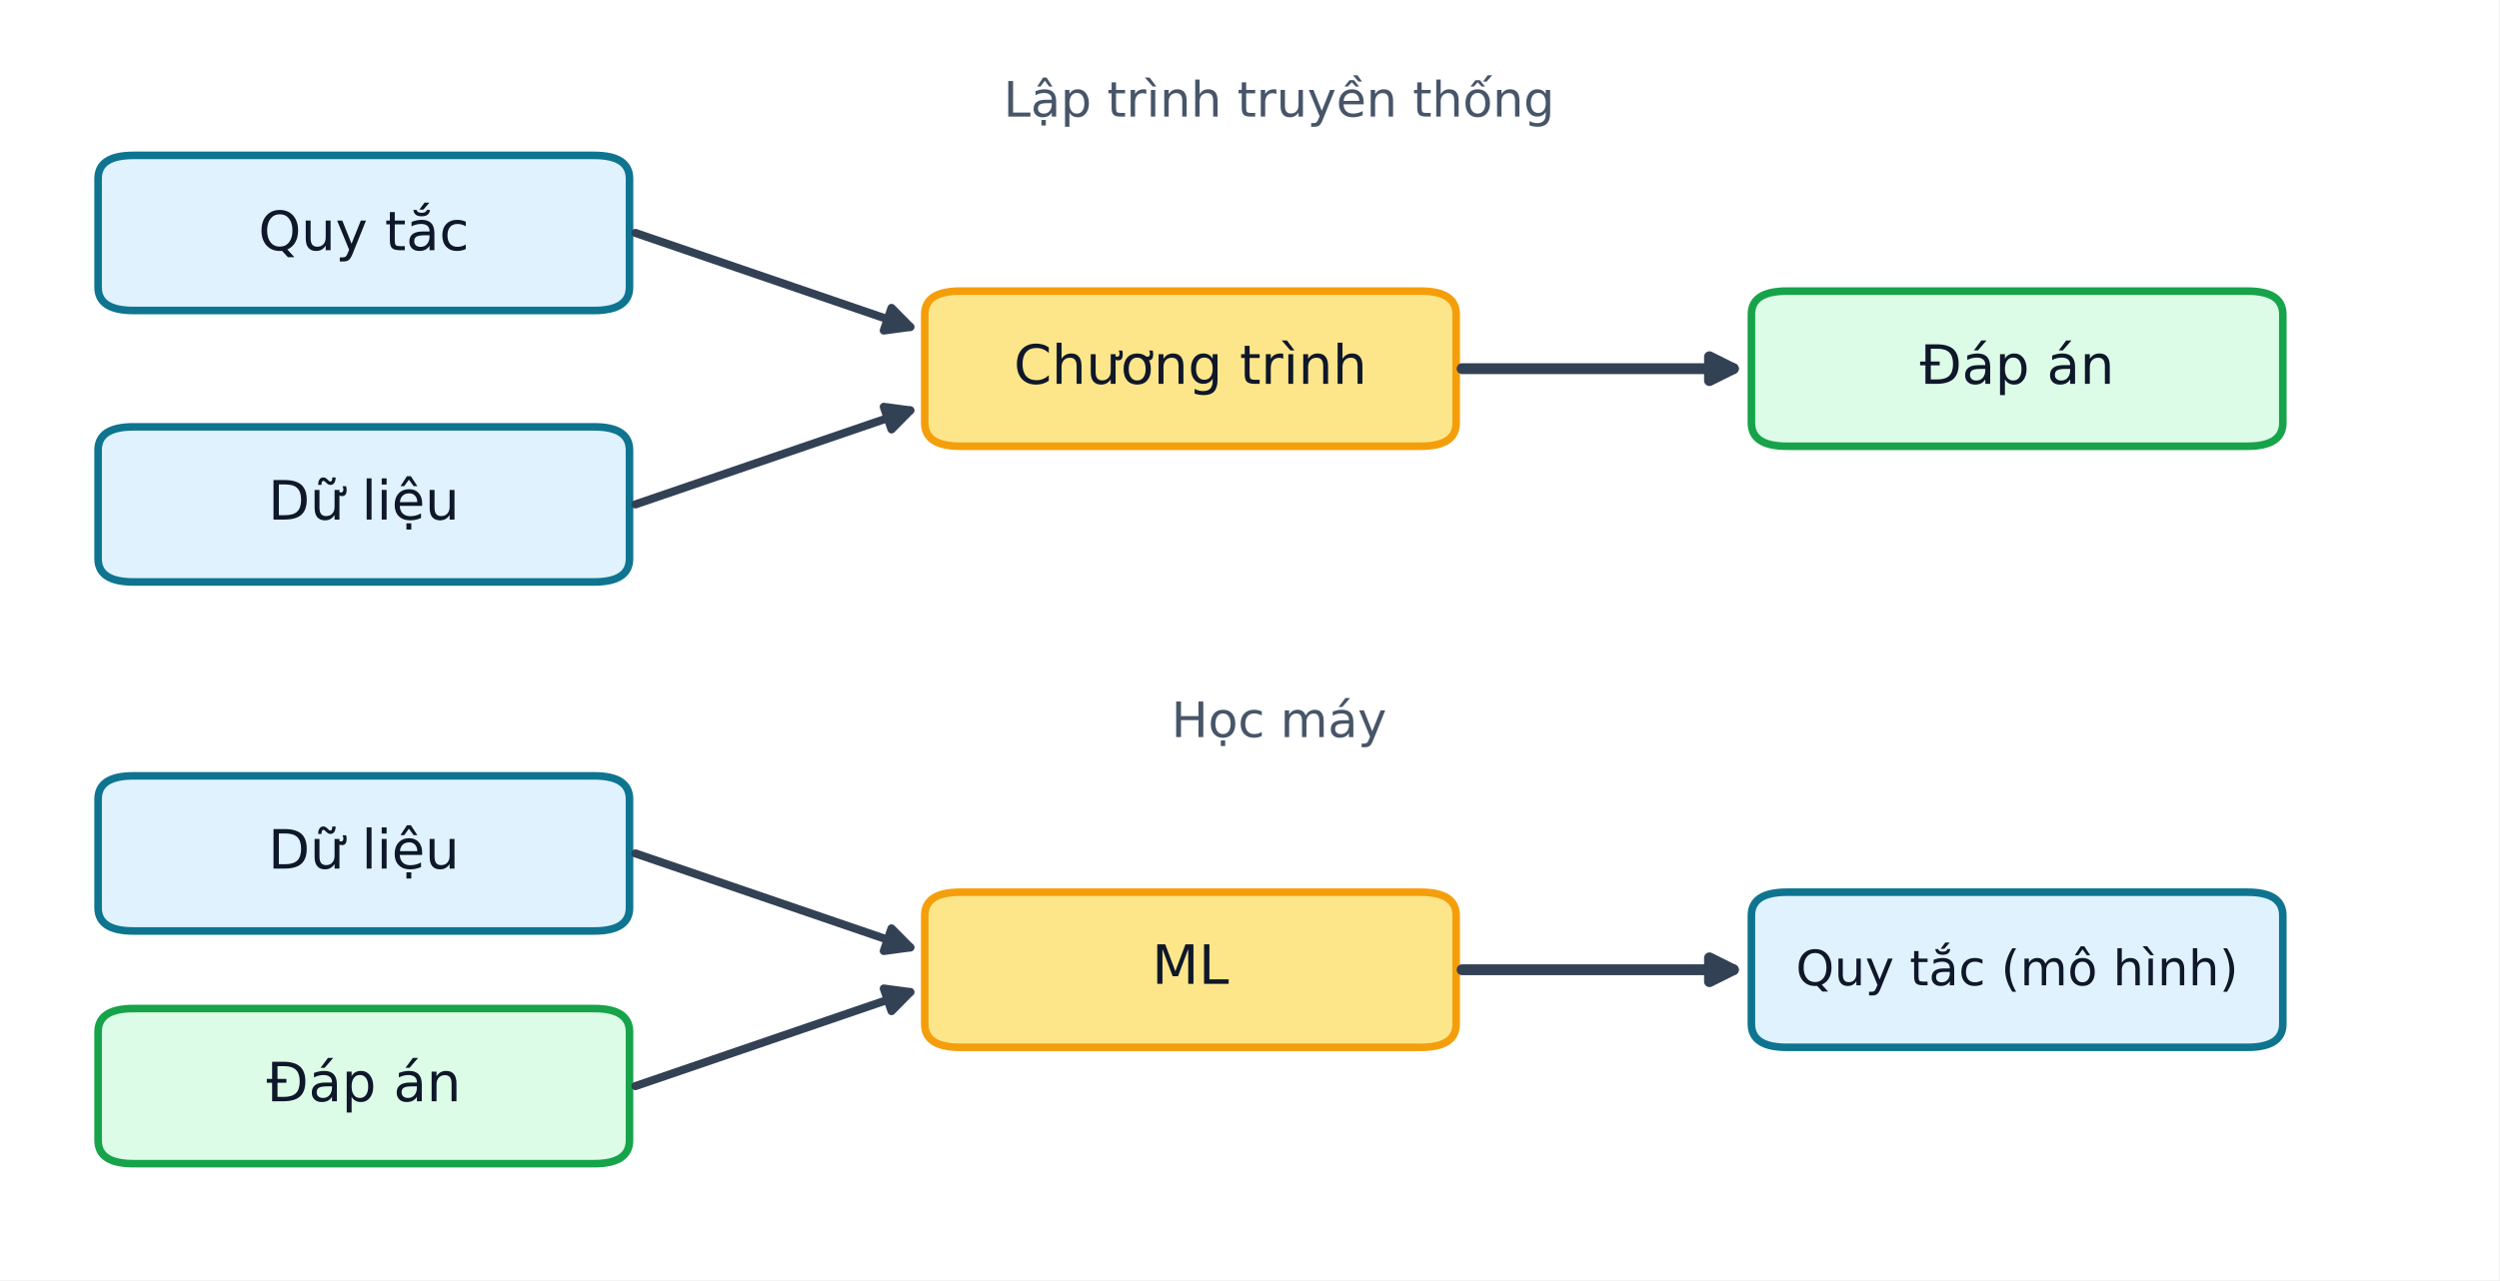
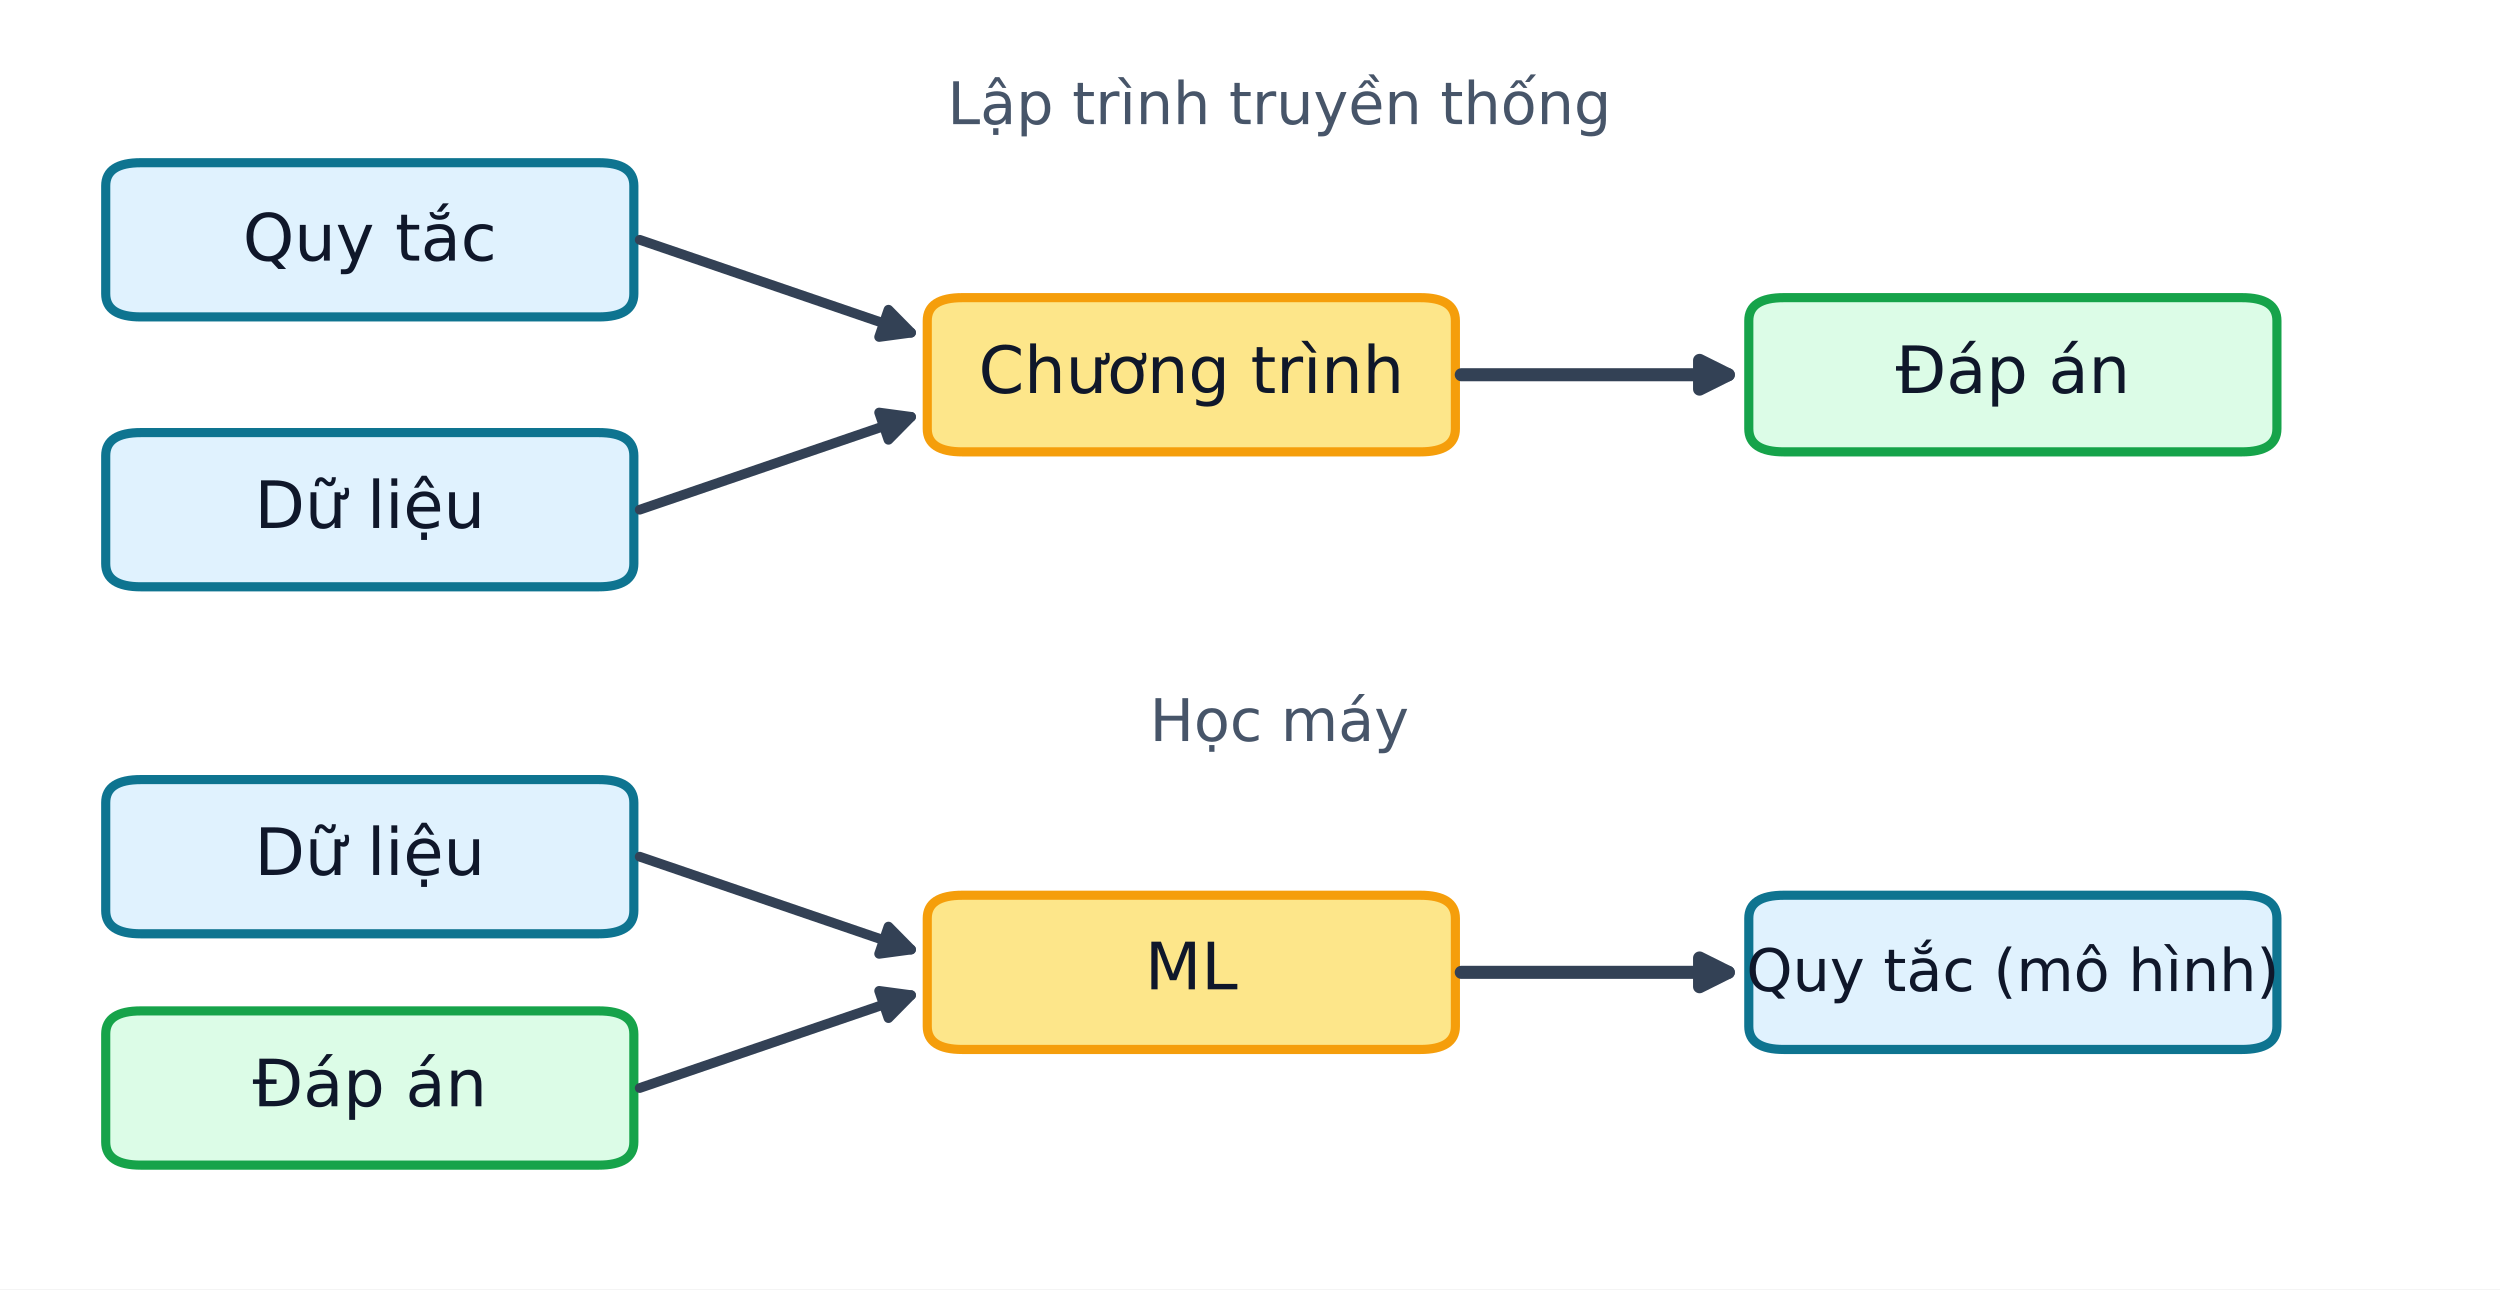
- <svg xmlns="http://www.w3.org/2000/svg" xmlns:xlink="http://www.w3.org/1999/xlink" width="460.8pt" height="236.16pt" viewBox="0 0 460.8 236.16" version="1.1">
+ <svg xmlns="http://www.w3.org/2000/svg" xmlns:xlink="http://www.w3.org/1999/xlink" width="382.68pt" height="197.352pt" viewBox="0 0 382.68 197.352" version="1.1">
  <defs>
    <style type="text/css">*{stroke-linejoin: round; stroke-linecap: butt}</style>
  </defs>
  <g id="figure_1">
    <g id="patch_1">
-       <path d="M 0 236.16  L 460.8 236.16  L 460.8 0  L 0 0  z " style="fill: #ffffff" />
+       <path d="M 0 197.352  L 382.68 197.352  L 382.68 0  L 0 0  z " style="fill: #ffffff" />
    </g>
    <g id="axes_1">
      <g id="patch_2">
-         <path d="M 24.62 57.275  L 109.545 57.275  Q 116.078 57.275 116.078 52.983  L 116.078 32.953  Q 116.078 28.661 109.545 28.661  L 24.62 28.661  Q 18.088 28.661 18.088 32.953  L 18.088 52.983  Q 18.088 57.275 24.62 57.275  z " clip-path="url(#p3bf2a9caa8)" style="fill: #e0f2fe; stroke: #0e7490; stroke-width: 1.4; stroke-linejoin: miter" />
+         <path d="M 21.572 48.512  L 91.635 48.512  Q 97.024 48.512 97.024 44.971  L 97.024 28.446  Q 97.024 24.905 91.635 24.905  L 21.572 24.905  Q 16.182 24.905 16.182 28.446  L 16.182 44.971  Q 16.182 48.512 21.572 48.512  z " clip-path="url(#pea5a8ddfde)" style="fill: #e0f2fe; stroke: #0e7490; stroke-width: 1.4; stroke-linejoin: miter" />
      </g>
      <g id="patch_3">
-         <path d="M 24.62 107.35  L 109.545 107.35  Q 116.078 107.35 116.078 103.058  L 116.078 83.028  Q 116.078 78.735 109.545 78.735  L 24.62 78.735  Q 18.088 78.735 18.088 83.028  L 18.088 103.058  Q 18.088 107.35 24.62 107.35  z " clip-path="url(#p3bf2a9caa8)" style="fill: #e0f2fe; stroke: #0e7490; stroke-width: 1.4; stroke-linejoin: miter" />
+         <path d="M 21.572 89.823  L 91.635 89.823  Q 97.024 89.823 97.024 86.282  L 97.024 69.758  Q 97.024 66.217 91.635 66.217  L 21.572 66.217  Q 16.182 66.217 16.182 69.758  L 16.182 86.282  Q 16.182 89.823 21.572 89.823  z " clip-path="url(#pea5a8ddfde)" style="fill: #e0f2fe; stroke: #0e7490; stroke-width: 1.4; stroke-linejoin: miter" />
      </g>
      <g id="patch_4">
-         <path d="M 177.05 82.312  L 261.975 82.312  Q 268.507 82.312 268.507 78.02  L 268.507 57.99  Q 268.507 53.698 261.975 53.698  L 177.05 53.698  Q 170.517 53.698 170.517 57.99  L 170.517 78.02  Q 170.517 82.312 177.05 82.312  z " clip-path="url(#p3bf2a9caa8)" style="fill: #fde68a; stroke: #f59e0b; stroke-width: 1.4; stroke-linejoin: miter" />
+         <path d="M 147.326 69.168  L 217.389 69.168  Q 222.779 69.168 222.779 65.627  L 222.779 49.102  Q 222.779 45.561 217.389 45.561  L 147.326 45.561  Q 141.937 45.561 141.937 49.102  L 141.937 65.627  Q 141.937 69.168 147.326 69.168  z " clip-path="url(#pea5a8ddfde)" style="fill: #fde68a; stroke: #f59e0b; stroke-width: 1.4; stroke-linejoin: miter" />
      </g>
      <g id="patch_5">
-         <path d="M 329.479 82.312  L 414.404 82.312  Q 420.937 82.312 420.937 78.02  L 420.937 57.99  Q 420.937 53.698 414.404 53.698  L 329.479 53.698  Q 322.946 53.698 322.946 57.99  L 322.946 78.02  Q 322.946 82.312 329.479 82.312  z " clip-path="url(#p3bf2a9caa8)" style="fill: #dcfce7; stroke: #16a34a; stroke-width: 1.4; stroke-linejoin: miter" />
+         <path d="M 273.08 69.168  L 343.143 69.168  Q 348.533 69.168 348.533 65.627  L 348.533 49.102  Q 348.533 45.561 343.143 45.561  L 273.08 45.561  Q 267.691 45.561 267.691 49.102  L 267.691 65.627  Q 267.691 69.168 273.08 69.168  z " clip-path="url(#pea5a8ddfde)" style="fill: #dcfce7; stroke: #16a34a; stroke-width: 1.4; stroke-linejoin: miter" />
      </g>
      <g id="patch_6">
-         <path d="M 24.62 171.732  L 109.545 171.732  Q 116.078 171.732 116.078 167.439  L 116.078 147.41  Q 116.078 143.117 109.545 143.117  L 24.62 143.117  Q 18.088 143.117 18.088 147.41  L 18.088 167.439  Q 18.088 171.732 24.62 171.732  z " clip-path="url(#p3bf2a9caa8)" style="fill: #e0f2fe; stroke: #0e7490; stroke-width: 1.4; stroke-linejoin: miter" />
+         <path d="M 21.572 142.939  L 91.635 142.939  Q 97.024 142.939 97.024 139.398  L 97.024 122.873  Q 97.024 119.332 91.635 119.332  L 21.572 119.332  Q 16.182 119.332 16.182 122.873  L 16.182 139.398  Q 16.182 142.939 21.572 142.939  z " clip-path="url(#pea5a8ddfde)" style="fill: #e0f2fe; stroke: #0e7490; stroke-width: 1.4; stroke-linejoin: miter" />
      </g>
      <g id="patch_7">
-         <path d="M 24.62 214.653  L 109.545 214.653  Q 116.078 214.653 116.078 210.361  L 116.078 190.331  Q 116.078 186.039 109.545 186.039  L 24.62 186.039  Q 18.088 186.039 18.088 190.331  L 18.088 210.361  Q 18.088 214.653 24.62 214.653  z " clip-path="url(#p3bf2a9caa8)" style="fill: #dcfce7; stroke: #16a34a; stroke-width: 1.4; stroke-linejoin: miter" />
+         <path d="M 21.572 178.349  L 91.635 178.349  Q 97.024 178.349 97.024 174.808  L 97.024 158.283  Q 97.024 154.742 91.635 154.742  L 21.572 154.742  Q 16.182 154.742 16.182 158.283  L 16.182 174.808  Q 16.182 178.349 21.572 178.349  z " clip-path="url(#pea5a8ddfde)" style="fill: #dcfce7; stroke: #16a34a; stroke-width: 1.4; stroke-linejoin: miter" />
      </g>
      <g id="patch_8">
-         <path d="M 177.05 193.192  L 261.975 193.192  Q 268.507 193.192 268.507 188.9  L 268.507 168.87  Q 268.507 164.578 261.975 164.578  L 177.05 164.578  Q 170.517 164.578 170.517 168.87  L 170.517 188.9  Q 170.517 193.192 177.05 193.192  z " clip-path="url(#p3bf2a9caa8)" style="fill: #fde68a; stroke: #f59e0b; stroke-width: 1.4; stroke-linejoin: miter" />
+         <path d="M 147.326 160.644  L 217.389 160.644  Q 222.779 160.644 222.779 157.103  L 222.779 140.578  Q 222.779 137.037 217.389 137.037  L 147.326 137.037  Q 141.937 137.037 141.937 140.578  L 141.937 157.103  Q 141.937 160.644 147.326 160.644  z " clip-path="url(#pea5a8ddfde)" style="fill: #fde68a; stroke: #f59e0b; stroke-width: 1.4; stroke-linejoin: miter" />
      </g>
      <g id="patch_9">
-         <path d="M 329.479 193.192  L 414.404 193.192  Q 420.937 193.192 420.937 188.9  L 420.937 168.87  Q 420.937 164.578 414.404 164.578  L 329.479 164.578  Q 322.946 164.578 322.946 168.87  L 322.946 188.9  Q 322.946 193.192 329.479 193.192  z " clip-path="url(#p3bf2a9caa8)" style="fill: #e0f2fe; stroke: #0e7490; stroke-width: 1.4; stroke-linejoin: miter" />
+         <path d="M 273.08 160.644  L 343.143 160.644  Q 348.533 160.644 348.533 157.103  L 348.533 140.578  Q 348.533 137.037 343.143 137.037  L 273.08 137.037  Q 267.691 137.037 267.691 140.578  L 267.691 157.103  Q 267.691 160.644 273.08 160.644  z " clip-path="url(#pea5a8ddfde)" style="fill: #e0f2fe; stroke: #0e7490; stroke-width: 1.4; stroke-linejoin: miter" />
      </g>
      <g id="text_1">
-         <g style="fill: #0f172a" transform="translate(47.65636 46.15173) scale(0.1 -0.1)">
+         <g style="fill: #0f172a" transform="translate(37.17685 39.89237) scale(0.1 -0.1)">
          <defs>
            <path id="DejaVuSans-34" d="M 2522 4238  Q 1834 4238 1429 3725  Q 1025 3213 1025 2328  Q 1025 1447 1429 934  Q 1834 422 2522 422  Q 3209 422 3611 934  Q 4013 1447 4013 2328  Q 4013 3213 3611 3725  Q 3209 4238 2522 4238  z M 3406 84  L 4238 -825  L 3475 -825  L 2784 -78  Q 2681 -84 2626 -87  Q 2572 -91 2522 -91  Q 1538 -91 948 567  Q 359 1225 359 2328  Q 359 3434 948 4092  Q 1538 4750 2522 4750  Q 3503 4750 4090 4092  Q 4678 3434 4678 2328  Q 4678 1516 4351 937  Q 4025 359 3406 84  z " transform="scale(0.015625)" />
            <path id="DejaVuSans-58" d="M 544 1381  L 544 3500  L 1119 3500  L 1119 1403  Q 1119 906 1312 657  Q 1506 409 1894 409  Q 2359 409 2629 706  Q 2900 1003 2900 1516  L 2900 3500  L 3475 3500  L 3475 0  L 2900 0  L 2900 538  Q 2691 219 2414 64  Q 2138 -91 1772 -91  Q 1169 -91 856 284  Q 544 659 544 1381  z M 1991 3584  L 1991 3584  z " transform="scale(0.015625)" />
            <path id="DejaVuSans-5c" d="M 2059 -325  Q 1816 -950 1584 -1140  Q 1353 -1331 966 -1331  L 506 -1331  L 506 -850  L 844 -850  Q 1081 -850 1212 -737  Q 1344 -625 1503 -206  L 1606 56  L 191 3500  L 800 3500  L 1894 763  L 2988 3500  L 3597 3500  L 2059 -325  z " transform="scale(0.015625)" />
            <path id="DejaVuSans-3" transform="scale(0.015625)" />
            <path id="DejaVuSans-57" d="M 1172 4494  L 1172 3500  L 2356 3500  L 2356 3053  L 1172 3053  L 1172 1153  Q 1172 725 1289 603  Q 1406 481 1766 481  L 2356 481  L 2356 0  L 1766 0  Q 1100 0 847 248  Q 594 497 594 1153  L 594 3053  L 172 3053  L 172 3500  L 594 3500  L 594 4494  L 1172 4494  z " transform="scale(0.015625)" />
            <path id="DejaVuSans-9ac" d="M 863 4756  L 1232 4756  Q 1272 4587 1427 4498  Q 1582 4409 1841 4409  Q 2097 4409 2248 4495  Q 2400 4581 2450 4756  L 2819 4756  Q 2788 4384 2538 4192  Q 2288 4000 1841 4000  Q 1391 4000 1142 4190  Q 894 4381 863 4756  z M 2175 5613  L 2753 5613  L 2040 4788  L 1562 4788  L 2175 5613  z M 2194 1759  Q 1497 1759 1228 1600  Q 959 1441 959 1056  Q 959 750 1161 570  Q 1363 391 1709 391  Q 2188 391 2477 730  Q 2766 1069 2766 1631  L 2766 1759  L 2194 1759  z M 3341 1997  L 3341 0  L 2766 0  L 2766 531  Q 2569 213 2275 61  Q 1981 -91 1556 -91  Q 1019 -91 701 211  Q 384 513 384 1019  Q 384 1609 779 1909  Q 1175 2209 1959 2209  L 2766 2209  L 2766 2266  Q 2766 2663 2505 2880  Q 2244 3097 1772 3097  Q 1472 3097 1187 3025  Q 903 2953 641 2809  L 641 3341  Q 956 3463 1253 3523  Q 1550 3584 1831 3584  Q 2591 3584 2966 3190  Q 3341 2797 3341 1997  z " transform="scale(0.015625)" />
            <path id="DejaVuSans-46" d="M 3122 3366  L 3122 2828  Q 2878 2963 2633 3030  Q 2388 3097 2138 3097  Q 1578 3097 1268 2742  Q 959 2388 959 1747  Q 959 1106 1268 751  Q 1578 397 2138 397  Q 2388 397 2633 464  Q 2878 531 3122 666  L 3122 134  Q 2881 22 2623 -34  Q 2366 -91 2075 -91  Q 1284 -91 818 406  Q 353 903 353 1747  Q 353 2603 823 3093  Q 1294 3584 2113 3584  Q 2378 3584 2631 3529  Q 2884 3475 3122 3366  z " transform="scale(0.015625)" />
          </defs>
          <use xlink:href="#DejaVuSans-34" />
          <use xlink:href="#DejaVuSans-58" transform="translate(78.71875 0)" />
          <use xlink:href="#DejaVuSans-5c" transform="translate(142.0938 0)" />
          <use xlink:href="#DejaVuSans-3" transform="translate(201.2812 0)" />
          <use xlink:href="#DejaVuSans-57" transform="translate(233.0625 0)" />
          <use xlink:href="#DejaVuSans-9ac" transform="translate(272.2656 0)" />
          <use xlink:href="#DejaVuSans-46" transform="translate(333.5469 0)" />
        </g>
      </g>
      <g id="text_2">
-         <g style="fill: #0f172a" transform="translate(49.45168 95.84063) scale(0.1 -0.1)">
+         <g style="fill: #0f172a" transform="translate(38.97216 80.81818) scale(0.1 -0.1)">
          <defs>
            <path id="DejaVuSans-27" d="M 1259 4147  L 1259 519  L 2022 519  Q 2988 519 3436 956  Q 3884 1394 3884 2338  Q 3884 3275 3436 3711  Q 2988 4147 2022 4147  L 1259 4147  z M 628 4666  L 1925 4666  Q 3281 4666 3915 4102  Q 4550 3538 4550 2338  Q 4550 1131 3912 565  Q 3275 0 1925 0  L 628 0  L 628 4666  z " transform="scale(0.015625)" />
            <path id="DejaVuSans-9ec" d="M 1988 4281  L 1809 4453  Q 1741 4516 1689 4545  Q 1638 4575 1597 4575  Q 1478 4575 1422 4461  Q 1366 4347 1359 4091  L 969 4091  Q 975 4513 1134 4742  Q 1294 4972 1578 4972  Q 1697 4972 1797 4928  Q 1897 4884 2013 4781  L 2191 4609  Q 2259 4547 2311 4517  Q 2363 4488 2403 4488  Q 2522 4488 2578 4602  Q 2634 4716 2641 4972  L 3031 4972  Q 3025 4550 2865 4320  Q 2706 4091 2422 4091  Q 2303 4091 2203 4134  Q 2103 4178 1988 4281  z M 3094 3106  L 3094 3478  Q 3285 3337 3422 3270  Q 3560 3203 3656 3203  Q 3800 3203 3872 3289  Q 3944 3375 3944 3543  Q 3944 3643 3920 3740  Q 3897 3837 3850 3934  L 4266 3934  Q 4297 3815 4312 3709  Q 4328 3603 4328 3509  Q 4328 3128 4192 2948  Q 4057 2768 3766 2768  Q 3616 2768 3452 2851  Q 3288 2934 3094 3106  z M 550 1381  L 550 3500  L 1125 3500  L 1125 1403  Q 1125 906 1318 657  Q 1512 409 1900 409  Q 2365 409 2635 706  Q 2906 1003 2906 1516  L 2906 3500  L 3481 3500  L 3481 0  L 2906 0  L 2906 538  Q 2697 219 2420 64  Q 2144 -91 1778 -91  Q 1175 -91 862 284  Q 550 659 550 1381  z M 1997 3584  L 1997 3584  z " transform="scale(0.015625)" />
            <path id="DejaVuSans-4f" d="M 603 4863  L 1178 4863  L 1178 0  L 603 0  L 603 4863  z " transform="scale(0.015625)" />
            <path id="DejaVuSans-4c" d="M 603 3500  L 1178 3500  L 1178 0  L 603 0  L 603 3500  z M 603 4863  L 1178 4863  L 1178 4134  L 603 4134  L 603 4863  z " transform="scale(0.015625)" />
            <path id="DejaVuSans-9c4" d="M 1740 -441  L 2315 -441  L 2315 -1172  L 1740 -1172  L 1740 -441  z M 3597 1894  L 3597 1613  L 953 1613  Q 991 1019 1311 708  Q 1631 397 2203 397  Q 2534 397 2845 478  Q 3156 559 3463 722  L 3463 178  Q 3153 47 2828 -22  Q 2503 -91 2169 -91  Q 1331 -91 842 396  Q 353 884 353 1716  Q 353 2575 817 3079  Q 1281 3584 2069 3584  Q 2775 3584 3186 3129  Q 3597 2675 3597 1894  z M 3022 2063  Q 3016 2534 2758 2815  Q 2500 3097 2075 3097  Q 1594 3097 1305 2825  Q 1016 2553 972 2059  L 3022 2063  z M 1740 -441  L 2315 -441  L 2315 -1172  L 1740 -1172  L 1740 -441  z M 1803 5119  L 2265 5119  L 3031 3944  L 2597 3944  L 2034 4709  L 1472 3944  L 1037 3944  L 1803 5119  z " transform="scale(0.015625)" />
          </defs>
          <use xlink:href="#DejaVuSans-27" />
          <use xlink:href="#DejaVuSans-9ec" transform="translate(77 0)" />
          <use xlink:href="#DejaVuSans-3" transform="translate(140.375 0)" />
          <use xlink:href="#DejaVuSans-4f" transform="translate(172.1562 0)" />
          <use xlink:href="#DejaVuSans-4c" transform="translate(199.9375 0)" />
          <use xlink:href="#DejaVuSans-9c4" transform="translate(227.7188 0)" />
          <use xlink:href="#DejaVuSans-58" transform="translate(289.25 0)" />
        </g>
      </g>
      <g id="text_3">
-         <g style="fill: #0f172a" transform="translate(186.9497 70.80321) scale(0.1 -0.1)">
+         <g style="fill: #0f172a" transform="translate(149.7951 60.16231) scale(0.1 -0.1)">
          <defs>
            <path id="DejaVuSans-26" d="M 4122 4306  L 4122 3641  Q 3803 3938 3442 4084  Q 3081 4231 2675 4231  Q 1875 4231 1450 3742  Q 1025 3253 1025 2328  Q 1025 1406 1450 917  Q 1875 428 2675 428  Q 3081 428 3442 575  Q 3803 722 4122 1019  L 4122 359  Q 3791 134 3420 21  Q 3050 -91 2638 -91  Q 1578 -91 968 557  Q 359 1206 359 2328  Q 359 3453 968 4101  Q 1578 4750 2638 4750  Q 3056 4750 3426 4639  Q 3797 4528 4122 4306  z " transform="scale(0.015625)" />
            <path id="DejaVuSans-4b" d="M 3513 2113  L 3513 0  L 2938 0  L 2938 2094  Q 2938 2591 2744 2837  Q 2550 3084 2163 3084  Q 1697 3084 1428 2787  Q 1159 2491 1159 1978  L 1159 0  L 581 0  L 581 4863  L 1159 4863  L 1159 2956  Q 1366 3272 1645 3428  Q 1925 3584 2291 3584  Q 2894 3584 3203 3211  Q 3513 2838 3513 2113  z " transform="scale(0.015625)" />
            <path id="DejaVuSans-172" d="M 3094 3106  L 3094 3478  Q 3285 3337 3422 3270  Q 3560 3203 3656 3203  Q 3800 3203 3872 3289  Q 3944 3375 3944 3543  Q 3944 3643 3920 3740  Q 3897 3837 3850 3934  L 4266 3934  Q 4297 3815 4312 3709  Q 4328 3603 4328 3509  Q 4328 3128 4192 2948  Q 4057 2768 3766 2768  Q 3616 2768 3452 2851  Q 3288 2934 3094 3106  z M 550 1381  L 550 3500  L 1125 3500  L 1125 1403  Q 1125 906 1318 657  Q 1512 409 1900 409  Q 2365 409 2635 706  Q 2906 1003 2906 1516  L 2906 3500  L 3481 3500  L 3481 0  L 2906 0  L 2906 538  Q 2697 219 2420 64  Q 2144 -91 1778 -91  Q 1175 -91 862 284  Q 550 659 550 1381  z M 1997 3584  L 1997 3584  z " transform="scale(0.015625)" />
            <path id="DejaVuSans-163" d="M 2625 3106  L 2625 3478  Q 2816 3337 2953 3270  Q 3091 3203 3187 3203  Q 3331 3203 3403 3289  Q 3475 3375 3475 3543  Q 3475 3643 3451 3740  Q 3428 3837 3381 3934  L 3797 3934  Q 3828 3815 3843 3709  Q 3859 3603 3859 3509  Q 3859 3128 3723 2948  Q 3588 2768 3297 2768  Q 3147 2768 2983 2851  Q 2819 2934 2625 3106  z M 1975 3097  Q 1513 3097 1244 2736  Q 975 2375 975 1747  Q 975 1119 1242 758  Q 1510 397 1975 397  Q 2435 397 2703 759  Q 2972 1122 2972 1747  Q 2972 2369 2703 2733  Q 2435 3097 1975 3097  z M 1975 3584  Q 2725 3584 3153 3096  Q 3582 2609 3582 1747  Q 3582 888 3153 398  Q 2725 -91 1975 -91  Q 1222 -91 795 398  Q 369 888 369 1747  Q 369 2609 795 3096  Q 1222 3584 1975 3584  z " transform="scale(0.015625)" />
            <path id="DejaVuSans-51" d="M 3513 2113  L 3513 0  L 2938 0  L 2938 2094  Q 2938 2591 2744 2837  Q 2550 3084 2163 3084  Q 1697 3084 1428 2787  Q 1159 2491 1159 1978  L 1159 0  L 581 0  L 581 3500  L 1159 3500  L 1159 2956  Q 1366 3272 1645 3428  Q 1925 3584 2291 3584  Q 2894 3584 3203 3211  Q 3513 2838 3513 2113  z " transform="scale(0.015625)" />
            <path id="DejaVuSans-4a" d="M 2906 1791  Q 2906 2416 2648 2759  Q 2391 3103 1925 3103  Q 1463 3103 1205 2759  Q 947 2416 947 1791  Q 947 1169 1205 825  Q 1463 481 1925 481  Q 2391 481 2648 825  Q 2906 1169 2906 1791  z M 3481 434  Q 3481 -459 3084 -895  Q 2688 -1331 1869 -1331  Q 1566 -1331 1297 -1286  Q 1028 -1241 775 -1147  L 775 -588  Q 1028 -725 1275 -790  Q 1522 -856 1778 -856  Q 2344 -856 2625 -561  Q 2906 -266 2906 331  L 2906 616  Q 2728 306 2450 153  Q 2172 0 1784 0  Q 1141 0 747 490  Q 353 981 353 1791  Q 353 2603 747 3093  Q 1141 3584 1784 3584  Q 2172 3584 2450 3431  Q 2728 3278 2906 2969  L 2906 3500  L 3481 3500  L 3481 434  z " transform="scale(0.015625)" />
            <path id="DejaVuSans-55" d="M 2631 2963  Q 2534 3019 2420 3045  Q 2306 3072 2169 3072  Q 1681 3072 1420 2755  Q 1159 2438 1159 1844  L 1159 0  L 581 0  L 581 3500  L 1159 3500  L 1159 2956  Q 1341 3275 1631 3429  Q 1922 3584 2338 3584  Q 2397 3584 2469 3576  Q 2541 3569 2628 3553  L 2631 2963  z " transform="scale(0.015625)" />
            <path id="DejaVuSans-ae" d="M 438 5119  L 1319 3950  L 841 3950  L -178 5119  L 438 5119  z M 603 3500  L 1178 3500  L 1178 0  L 603 0  L 603 3500  z M 891 3584  L 891 3584  z " transform="scale(0.015625)" />
          </defs>
          <use xlink:href="#DejaVuSans-26" />
          <use xlink:href="#DejaVuSans-4b" transform="translate(69.82812 0)" />
          <use xlink:href="#DejaVuSans-172" transform="translate(133.2031 0)" />
          <use xlink:href="#DejaVuSans-163" transform="translate(196.5781 0)" />
          <use xlink:href="#DejaVuSans-51" transform="translate(257.7656 0)" />
          <use xlink:href="#DejaVuSans-4a" transform="translate(321.1406 0)" />
          <use xlink:href="#DejaVuSans-3" transform="translate(384.625 0)" />
          <use xlink:href="#DejaVuSans-57" transform="translate(416.4062 0)" />
          <use xlink:href="#DejaVuSans-55" transform="translate(455.6094 0)" />
          <use xlink:href="#DejaVuSans-ae" transform="translate(496.7188 0)" />
          <use xlink:href="#DejaVuSans-51" transform="translate(524.5 0)" />
          <use xlink:href="#DejaVuSans-4b" transform="translate(587.875 0)" />
        </g>
      </g>
      <g id="text_4">
-         <g style="fill: #0f172a" transform="translate(354.0071 70.80321) scale(0.1 -0.1)">
+         <g style="fill: #0f172a" transform="translate(290.1773 60.16231) scale(0.1 -0.1)">
          <defs>
            <path id="DejaVuSans-d2" d="M 659 4666  L 1959 4666  Q 3313 4666 3947 4102  Q 4581 3538 4581 2338  Q 4581 1131 3945 565  Q 3309 0 1959 0  L 659 0  L 659 2188  L 31 2188  L 31 2638  L 659 2638  L 659 4666  z M 1294 4147  L 1294 2638  L 2344 2638  L 2344 2188  L 1294 2188  L 1294 519  L 2053 519  Q 3019 519 3467 956  Q 3916 1394 3916 2338  Q 3916 3275 3467 3711  Q 3019 4147 2053 4147  L 1294 4147  z " transform="scale(0.015625)" />
            <path id="DejaVuSans-a3" d="M 2194 1759  Q 1497 1759 1228 1600  Q 959 1441 959 1056  Q 959 750 1161 570  Q 1363 391 1709 391  Q 2188 391 2477 730  Q 2766 1069 2766 1631  L 2766 1759  L 2194 1759  z M 3341 1997  L 3341 0  L 2766 0  L 2766 531  Q 2569 213 2275 61  Q 1981 -91 1556 -91  Q 1019 -91 701 211  Q 384 513 384 1019  Q 384 1609 779 1909  Q 1175 2209 1959 2209  L 2766 2209  L 2766 2266  Q 2766 2663 2505 2880  Q 2244 3097 1772 3097  Q 1472 3097 1187 3025  Q 903 2953 641 2809  L 641 3341  Q 956 3463 1253 3523  Q 1550 3584 1831 3584  Q 2591 3584 2966 3190  Q 3341 2797 3341 1997  z M 2290 5119  L 2912 5119  L 1894 3944  L 1415 3944  L 2290 5119  z " transform="scale(0.015625)" />
            <path id="DejaVuSans-53" d="M 1159 525  L 1159 -1331  L 581 -1331  L 581 3500  L 1159 3500  L 1159 2969  Q 1341 3281 1617 3432  Q 1894 3584 2278 3584  Q 2916 3584 3314 3078  Q 3713 2572 3713 1747  Q 3713 922 3314 415  Q 2916 -91 2278 -91  Q 1894 -91 1617 61  Q 1341 213 1159 525  z M 3116 1747  Q 3116 2381 2855 2742  Q 2594 3103 2138 3103  Q 1681 3103 1420 2742  Q 1159 2381 1159 1747  Q 1159 1113 1420 752  Q 1681 391 2138 391  Q 2594 391 2855 752  Q 3116 1113 3116 1747  z " transform="scale(0.015625)" />
          </defs>
          <use xlink:href="#DejaVuSans-d2" />
          <use xlink:href="#DejaVuSans-a3" transform="translate(77.48438 0)" />
          <use xlink:href="#DejaVuSans-53" transform="translate(138.7656 0)" />
          <use xlink:href="#DejaVuSans-3" transform="translate(202.25 0)" />
          <use xlink:href="#DejaVuSans-a3" transform="translate(234.0312 0)" />
          <use xlink:href="#DejaVuSans-51" transform="translate(295.3125 0)" />
        </g>
      </g>
      <g id="patch_10">
-         <path d="M 117.167 42.968  Q 143.298 51.91 167.842 60.309  " style="fill: none; stroke: #334155; stroke-width: 1.5; stroke-linecap: round" />
-         <path d="M 164.391 56.803  L 167.842 60.309  L 162.966 60.966  z " style="fill: #334155; stroke: #334155; stroke-width: 1.5; stroke-linecap: round" />
+         <path d="M 97.923 36.708  Q 119.48 44.085 139.452 50.92  " style="fill: none; stroke: #334155; stroke-width: 1.5; stroke-linecap: round" />
+         <path d="M 136.001 47.414  L 139.452 50.92  L 134.576 51.577  z " style="fill: #334155; stroke: #334155; stroke-width: 1.5; stroke-linecap: round" />
      </g>
      <g id="patch_11">
-         <path d="M 117.167 93.043  Q 143.298 84.101 167.842 75.702  " style="fill: none; stroke: #334155; stroke-width: 1.5; stroke-linecap: round" />
-         <path d="M 162.966 75.045  L 167.842 75.702  L 164.391 79.208  z " style="fill: #334155; stroke: #334155; stroke-width: 1.5; stroke-linecap: round" />
+         <path d="M 97.923 78.02  Q 119.48 70.643 139.452 63.809  " style="fill: none; stroke: #334155; stroke-width: 1.5; stroke-linecap: round" />
+         <path d="M 134.576 63.152  L 139.452 63.809  L 136.001 67.315  z " style="fill: #334155; stroke: #334155; stroke-width: 1.5; stroke-linecap: round" />
      </g>
      <g id="patch_12">
-         <path d="M 269.596 68.005  Q 295.727 68.005 319.621 68.005  " style="fill: none; stroke: #334155; stroke-width: 2; stroke-linecap: round" />
-         <path d="M 315.221 65.805  L 319.621 68.005  L 315.221 70.205  z " style="fill: #334155; stroke: #334155; stroke-width: 2; stroke-linecap: round" />
+         <path d="M 223.677 57.364  Q 245.235 57.364 264.556 57.364  " style="fill: none; stroke: #334155; stroke-width: 2; stroke-linecap: round" />
+         <path d="M 260.156 55.164  L 264.556 57.364  L 260.156 59.564  z " style="fill: #334155; stroke: #334155; stroke-width: 2; stroke-linecap: round" />
      </g>
      <g id="text_5">
-         <g style="fill: #475569" transform="translate(185.0354 21.5071) scale(0.09 -0.09)">
+         <g style="fill: #475569" transform="translate(145.0227 19.00335) scale(0.09 -0.09)">
          <defs>
            <path id="DejaVuSans-2f" d="M 628 4666  L 1259 4666  L 1259 531  L 3531 531  L 3531 0  L 628 0  L 628 4666  z " transform="scale(0.015625)" />
            <path id="DejaVuSans-9aa" d="M 2194 1759  Q 1497 1759 1228 1600  Q 959 1441 959 1056  Q 959 750 1161 570  Q 1363 391 1709 391  Q 2188 391 2477 730  Q 2766 1069 2766 1631  L 2766 1759  L 2194 1759  z M 3341 1997  L 3341 0  L 2766 0  L 2766 531  Q 2569 213 2275 61  Q 1981 -91 1556 -91  Q 1019 -91 701 211  Q 384 513 384 1019  Q 384 1609 779 1909  Q 1175 2209 1959 2209  L 2766 2209  L 2766 2266  Q 2766 2663 2505 2880  Q 2244 3097 1772 3097  Q 1472 3097 1187 3025  Q 903 2953 641 2809  L 641 3341  Q 956 3463 1253 3523  Q 1550 3584 1831 3584  Q 2591 3584 2966 3190  Q 3341 2797 3341 1997  z M 1625 5119  L 2087 5119  L 2853 3944  L 2419 3944  L 1856 4709  L 1294 3944  L 859 3944  L 1625 5119  z M 1412 -441  L 1987 -441  L 1987 -1172  L 1412 -1172  L 1412 -441  z " transform="scale(0.015625)" />
            <path id="DejaVuSans-9be" d="M 2778 5419  L 3390 4594  L 2912 4594  L 2193 5419  L 2778 5419  z M 1744 4778  L 2332 4778  L 2991 3947  L 2557 3947  L 2038 4503  L 1519 3947  L 1085 3947  L 1744 4778  z M 3597 1894  L 3597 1613  L 953 1613  Q 991 1019 1311 708  Q 1631 397 2203 397  Q 2534 397 2845 478  Q 3156 559 3463 722  L 3463 178  Q 3153 47 2828 -22  Q 2503 -91 2169 -91  Q 1331 -91 842 396  Q 353 884 353 1716  Q 353 2575 817 3079  Q 1281 3584 2069 3584  Q 2775 3584 3186 3129  Q 3597 2675 3597 1894  z M 3022 2063  Q 3016 2534 2758 2815  Q 2500 3097 2075 3097  Q 1594 3097 1305 2825  Q 1016 2553 972 2059  L 3022 2063  z " transform="scale(0.015625)" />
            <path id="DejaVuSans-9ce" d="M 1663 4775  L 2251 4775  L 2910 3944  L 2476 3944  L 1957 4500  L 1438 3944  L 1004 3944  L 1663 4775  z M 3266 5416  L 3844 5416  L 3131 4591  L 2653 4591  L 3266 5416  z M 1959 3097  Q 1497 3097 1228 2736  Q 959 2375 959 1747  Q 959 1119 1226 758  Q 1494 397 1959 397  Q 2419 397 2687 759  Q 2956 1122 2956 1747  Q 2956 2369 2687 2733  Q 2419 3097 1959 3097  z M 1959 3584  Q 2709 3584 3137 3096  Q 3566 2609 3566 1747  Q 3566 888 3137 398  Q 2709 -91 1959 -91  Q 1206 -91 779 398  Q 353 888 353 1747  Q 353 2609 779 3096  Q 1206 3584 1959 3584  z " transform="scale(0.015625)" />
          </defs>
          <use xlink:href="#DejaVuSans-2f" />
          <use xlink:href="#DejaVuSans-9aa" transform="translate(55.71875 0)" />
          <use xlink:href="#DejaVuSans-53" transform="translate(117 0)" />
          <use xlink:href="#DejaVuSans-3" transform="translate(180.4844 0)" />
          <use xlink:href="#DejaVuSans-57" transform="translate(212.2656 0)" />
          <use xlink:href="#DejaVuSans-55" transform="translate(251.4688 0)" />
          <use xlink:href="#DejaVuSans-ae" transform="translate(292.5781 0)" />
          <use xlink:href="#DejaVuSans-51" transform="translate(320.3594 0)" />
          <use xlink:href="#DejaVuSans-4b" transform="translate(383.7344 0)" />
          <use xlink:href="#DejaVuSans-3" transform="translate(447.1094 0)" />
          <use xlink:href="#DejaVuSans-57" transform="translate(478.8906 0)" />
          <use xlink:href="#DejaVuSans-55" transform="translate(518.0938 0)" />
          <use xlink:href="#DejaVuSans-58" transform="translate(559.2031 0)" />
          <use xlink:href="#DejaVuSans-5c" transform="translate(622.5781 0)" />
          <use xlink:href="#DejaVuSans-9be" transform="translate(681.7656 0)" />
          <use xlink:href="#DejaVuSans-51" transform="translate(743.2969 0)" />
          <use xlink:href="#DejaVuSans-3" transform="translate(806.6719 0)" />
          <use xlink:href="#DejaVuSans-57" transform="translate(838.4531 0)" />
          <use xlink:href="#DejaVuSans-4b" transform="translate(877.6562 0)" />
          <use xlink:href="#DejaVuSans-9ce" transform="translate(941.0312 0)" />
          <use xlink:href="#DejaVuSans-51" transform="translate(1002.219 0)" />
          <use xlink:href="#DejaVuSans-4a" transform="translate(1065.594 0)" />
        </g>
      </g>
      <g id="text_6">
-         <g style="fill: #0f172a" transform="translate(49.45168 160.2226) scale(0.1 -0.1)">
+         <g style="fill: #0f172a" transform="translate(38.97216 133.9333) scale(0.1 -0.1)">
          <use xlink:href="#DejaVuSans-27" />
          <use xlink:href="#DejaVuSans-9ec" transform="translate(77 0)" />
          <use xlink:href="#DejaVuSans-3" transform="translate(140.375 0)" />
          <use xlink:href="#DejaVuSans-4f" transform="translate(172.1562 0)" />
          <use xlink:href="#DejaVuSans-4c" transform="translate(199.9375 0)" />
          <use xlink:href="#DejaVuSans-9c4" transform="translate(227.7188 0)" />
          <use xlink:href="#DejaVuSans-58" transform="translate(289.25 0)" />
        </g>
      </g>
      <g id="text_7">
-         <g style="fill: #0f172a" transform="translate(49.14855 203.1439) scale(0.1 -0.1)">
+         <g style="fill: #0f172a" transform="translate(38.66904 169.3433) scale(0.1 -0.1)">
          <use xlink:href="#DejaVuSans-d2" />
          <use xlink:href="#DejaVuSans-a3" transform="translate(77.48438 0)" />
          <use xlink:href="#DejaVuSans-53" transform="translate(138.7656 0)" />
          <use xlink:href="#DejaVuSans-3" transform="translate(202.25 0)" />
          <use xlink:href="#DejaVuSans-a3" transform="translate(234.0312 0)" />
          <use xlink:href="#DejaVuSans-51" transform="translate(295.3125 0)" />
        </g>
      </g>
      <g id="text_8">
-         <g style="fill: #0f172a" transform="translate(212.4122 181.4828) scale(0.1 -0.1)">
+         <g style="fill: #0f172a" transform="translate(175.2576 151.4379) scale(0.1 -0.1)">
          <defs>
            <path id="DejaVuSans-30" d="M 628 4666  L 1569 4666  L 2759 1491  L 3956 4666  L 4897 4666  L 4897 0  L 4281 0  L 4281 4097  L 3078 897  L 2444 897  L 1241 4097  L 1241 0  L 628 0  L 628 4666  z " transform="scale(0.015625)" />
          </defs>
          <use xlink:href="#DejaVuSans-30" />
          <use xlink:href="#DejaVuSans-2f" transform="translate(86.28125 0)" />
        </g>
      </g>
      <g id="text_9">
-         <g style="fill: #0f172a" transform="translate(331.1433 181.7507) scale(0.09 -0.09)">
+         <g style="fill: #0f172a" transform="translate(267.3136 151.7058) scale(0.09 -0.09)">
          <defs>
            <path id="DejaVuSans-b" d="M 1984 4856  Q 1566 4138 1362 3434  Q 1159 2731 1159 2009  Q 1159 1288 1364 580  Q 1569 -128 1984 -844  L 1484 -844  Q 1016 -109 783 600  Q 550 1309 550 2009  Q 550 2706 781 3412  Q 1013 4119 1484 4856  L 1984 4856  z " transform="scale(0.015625)" />
            <path id="DejaVuSans-50" d="M 3328 2828  Q 3544 3216 3844 3400  Q 4144 3584 4550 3584  Q 5097 3584 5394 3201  Q 5691 2819 5691 2113  L 5691 0  L 5113 0  L 5113 2094  Q 5113 2597 4934 2840  Q 4756 3084 4391 3084  Q 3944 3084 3684 2787  Q 3425 2491 3425 1978  L 3425 0  L 2847 0  L 2847 2094  Q 2847 2600 2669 2842  Q 2491 3084 2119 3084  Q 1678 3084 1418 2786  Q 1159 2488 1159 1978  L 1159 0  L 581 0  L 581 3500  L 1159 3500  L 1159 2956  Q 1356 3278 1631 3431  Q 1906 3584 2284 3584  Q 2666 3584 2933 3390  Q 3200 3197 3328 2828  z " transform="scale(0.015625)" />
            <path id="DejaVuSans-b6" d="M 1959 3097  Q 1497 3097 1228 2736  Q 959 2375 959 1747  Q 959 1119 1226 758  Q 1494 397 1959 397  Q 2419 397 2687 759  Q 2956 1122 2956 1747  Q 2956 2369 2687 2733  Q 2419 3097 1959 3097  z M 1959 3584  Q 2709 3584 3137 3096  Q 3566 2609 3566 1747  Q 3566 888 3137 398  Q 2709 -91 1959 -91  Q 1206 -91 779 398  Q 353 888 353 1747  Q 353 2609 779 3096  Q 1206 3584 1959 3584  z M 1728 5119  L 2190 5119  L 2956 3944  L 2522 3944  L 1959 4709  L 1397 3944  L 962 3944  L 1728 5119  z " transform="scale(0.015625)" />
            <path id="DejaVuSans-c" d="M 513 4856  L 1013 4856  Q 1481 4119 1714 3412  Q 1947 2706 1947 2009  Q 1947 1309 1714 600  Q 1481 -109 1013 -844  L 513 -844  Q 928 -128 1133 580  Q 1338 1288 1338 2009  Q 1338 2731 1133 3434  Q 928 4138 513 4856  z " transform="scale(0.015625)" />
          </defs>
          <use xlink:href="#DejaVuSans-34" />
          <use xlink:href="#DejaVuSans-58" transform="translate(78.71875 0)" />
          <use xlink:href="#DejaVuSans-5c" transform="translate(142.0938 0)" />
          <use xlink:href="#DejaVuSans-3" transform="translate(201.2812 0)" />
          <use xlink:href="#DejaVuSans-57" transform="translate(233.0625 0)" />
          <use xlink:href="#DejaVuSans-9ac" transform="translate(272.2656 0)" />
          <use xlink:href="#DejaVuSans-46" transform="translate(333.5469 0)" />
          <use xlink:href="#DejaVuSans-3" transform="translate(388.5312 0)" />
          <use xlink:href="#DejaVuSans-b" transform="translate(420.3125 0)" />
          <use xlink:href="#DejaVuSans-50" transform="translate(459.3281 0)" />
          <use xlink:href="#DejaVuSans-b6" transform="translate(556.7344 0)" />
          <use xlink:href="#DejaVuSans-3" transform="translate(617.9219 0)" />
          <use xlink:href="#DejaVuSans-4b" transform="translate(649.7031 0)" />
          <use xlink:href="#DejaVuSans-ae" transform="translate(713.0781 0)" />
          <use xlink:href="#DejaVuSans-51" transform="translate(740.8594 0)" />
          <use xlink:href="#DejaVuSans-4b" transform="translate(804.2344 0)" />
          <use xlink:href="#DejaVuSans-c" transform="translate(867.6094 0)" />
        </g>
      </g>
      <g id="patch_13">
-         <path d="M 117.167 157.425  Q 143.298 166.366 167.842 174.765  " style="fill: none; stroke: #334155; stroke-width: 1.5; stroke-linecap: round" />
-         <path d="M 164.391 171.259  L 167.842 174.765  L 162.966 175.422  z " style="fill: #334155; stroke: #334155; stroke-width: 1.5; stroke-linecap: round" />
+         <path d="M 97.923 131.135  Q 119.48 138.512 139.452 145.346  " style="fill: none; stroke: #334155; stroke-width: 1.5; stroke-linecap: round" />
+         <path d="M 136.001 141.84  L 139.452 145.346  L 134.576 146.003  z " style="fill: #334155; stroke: #334155; stroke-width: 1.5; stroke-linecap: round" />
      </g>
      <g id="patch_14">
-         <path d="M 117.167 200.346  Q 143.298 191.404 167.842 183.005  " style="fill: none; stroke: #334155; stroke-width: 1.5; stroke-linecap: round" />
-         <path d="M 162.966 182.348  L 167.842 183.005  L 164.391 186.511  z " style="fill: #334155; stroke: #334155; stroke-width: 1.5; stroke-linecap: round" />
+         <path d="M 97.923 166.545  Q 119.48 159.168 139.452 152.334  " style="fill: none; stroke: #334155; stroke-width: 1.5; stroke-linecap: round" />
+         <path d="M 134.576 151.677  L 139.452 152.334  L 136.001 155.84  z " style="fill: #334155; stroke: #334155; stroke-width: 1.5; stroke-linecap: round" />
      </g>
      <g id="patch_15">
-         <path d="M 269.596 178.885  Q 295.727 178.885 319.621 178.885  " style="fill: none; stroke: #334155; stroke-width: 2; stroke-linecap: round" />
-         <path d="M 315.221 176.685  L 319.621 178.885  L 315.221 181.085  z " style="fill: #334155; stroke: #334155; stroke-width: 2; stroke-linecap: round" />
+         <path d="M 223.677 148.84  Q 245.235 148.84 264.556 148.84  " style="fill: none; stroke: #334155; stroke-width: 2; stroke-linecap: round" />
+         <path d="M 260.156 146.64  L 264.556 148.84  L 260.156 151.04  z " style="fill: #334155; stroke: #334155; stroke-width: 2; stroke-linecap: round" />
      </g>
      <g id="text_10">
-         <g style="fill: #475569" transform="translate(215.9975 135.9639) scale(0.09 -0.09)">
+         <g style="fill: #475569" transform="translate(175.9848 113.4302) scale(0.09 -0.09)">
          <defs>
            <path id="DejaVuSans-2b" d="M 628 4666  L 1259 4666  L 1259 2753  L 3553 2753  L 3553 4666  L 4184 4666  L 4184 0  L 3553 0  L 3553 2222  L 1259 2222  L 1259 0  L 628 0  L 628 4666  z " transform="scale(0.015625)" />
            <path id="DejaVuSans-9ca" d="M 1959 3097  Q 1497 3097 1228 2736  Q 959 2375 959 1747  Q 959 1119 1226 758  Q 1494 397 1959 397  Q 2419 397 2687 759  Q 2956 1122 2956 1747  Q 2956 2369 2687 2733  Q 2419 3097 1959 3097  z M 1959 3584  Q 2709 3584 3137 3096  Q 3566 2609 3566 1747  Q 3566 888 3137 398  Q 2709 -91 1959 -91  Q 1206 -91 779 398  Q 353 888 353 1747  Q 353 2609 779 3096  Q 1206 3584 1959 3584  z M 1665 -441  L 2240 -441  L 2240 -1172  L 1665 -1172  L 1665 -441  z " transform="scale(0.015625)" />
          </defs>
          <use xlink:href="#DejaVuSans-2b" />
          <use xlink:href="#DejaVuSans-9ca" transform="translate(75.20312 0)" />
          <use xlink:href="#DejaVuSans-46" transform="translate(136.3906 0)" />
          <use xlink:href="#DejaVuSans-3" transform="translate(191.375 0)" />
          <use xlink:href="#DejaVuSans-50" transform="translate(223.1562 0)" />
          <use xlink:href="#DejaVuSans-a3" transform="translate(320.5625 0)" />
          <use xlink:href="#DejaVuSans-5c" transform="translate(381.8438 0)" />
        </g>
      </g>
    </g>
  </g>
  <defs>
-     <clipPath id="p3bf2a9caa8">
-       <rect x="7.2" y="7.2" width="446.4" height="221.76" />
+     <clipPath id="pea5a8ddfde">
+       <rect x="7.2" y="7.2" width="368.28" height="182.952" />
    </clipPath>
  </defs>
</svg>
